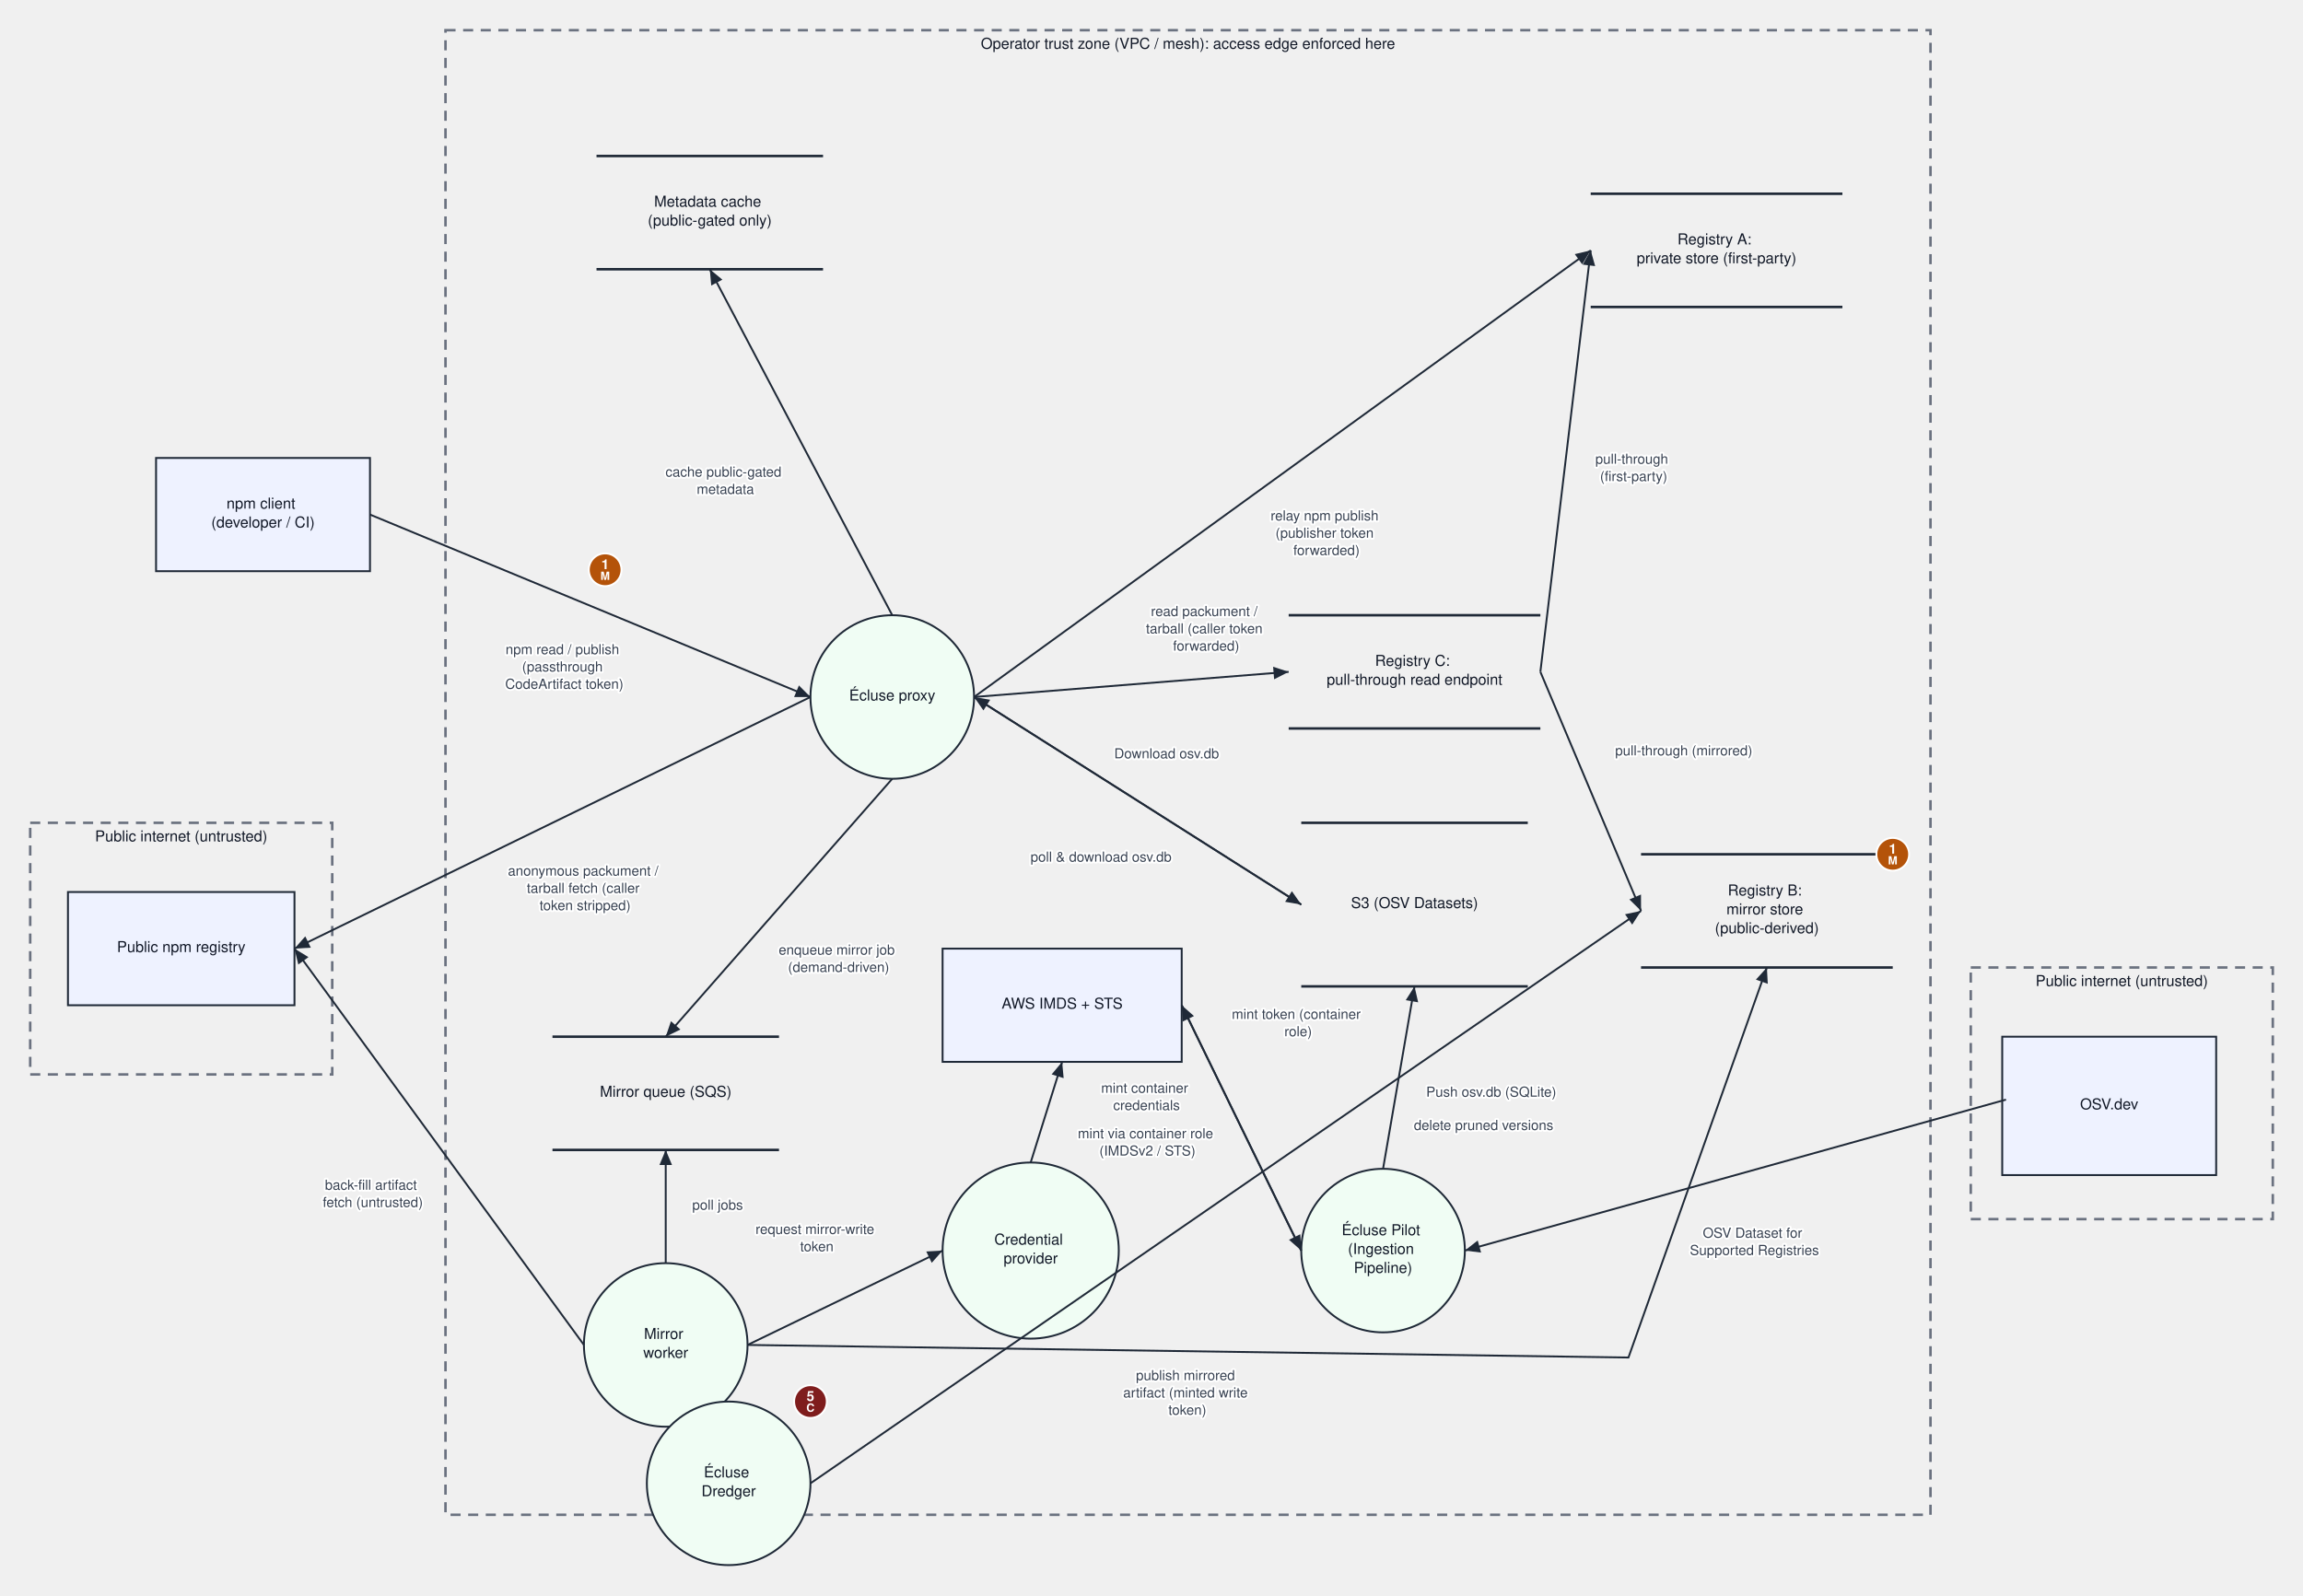
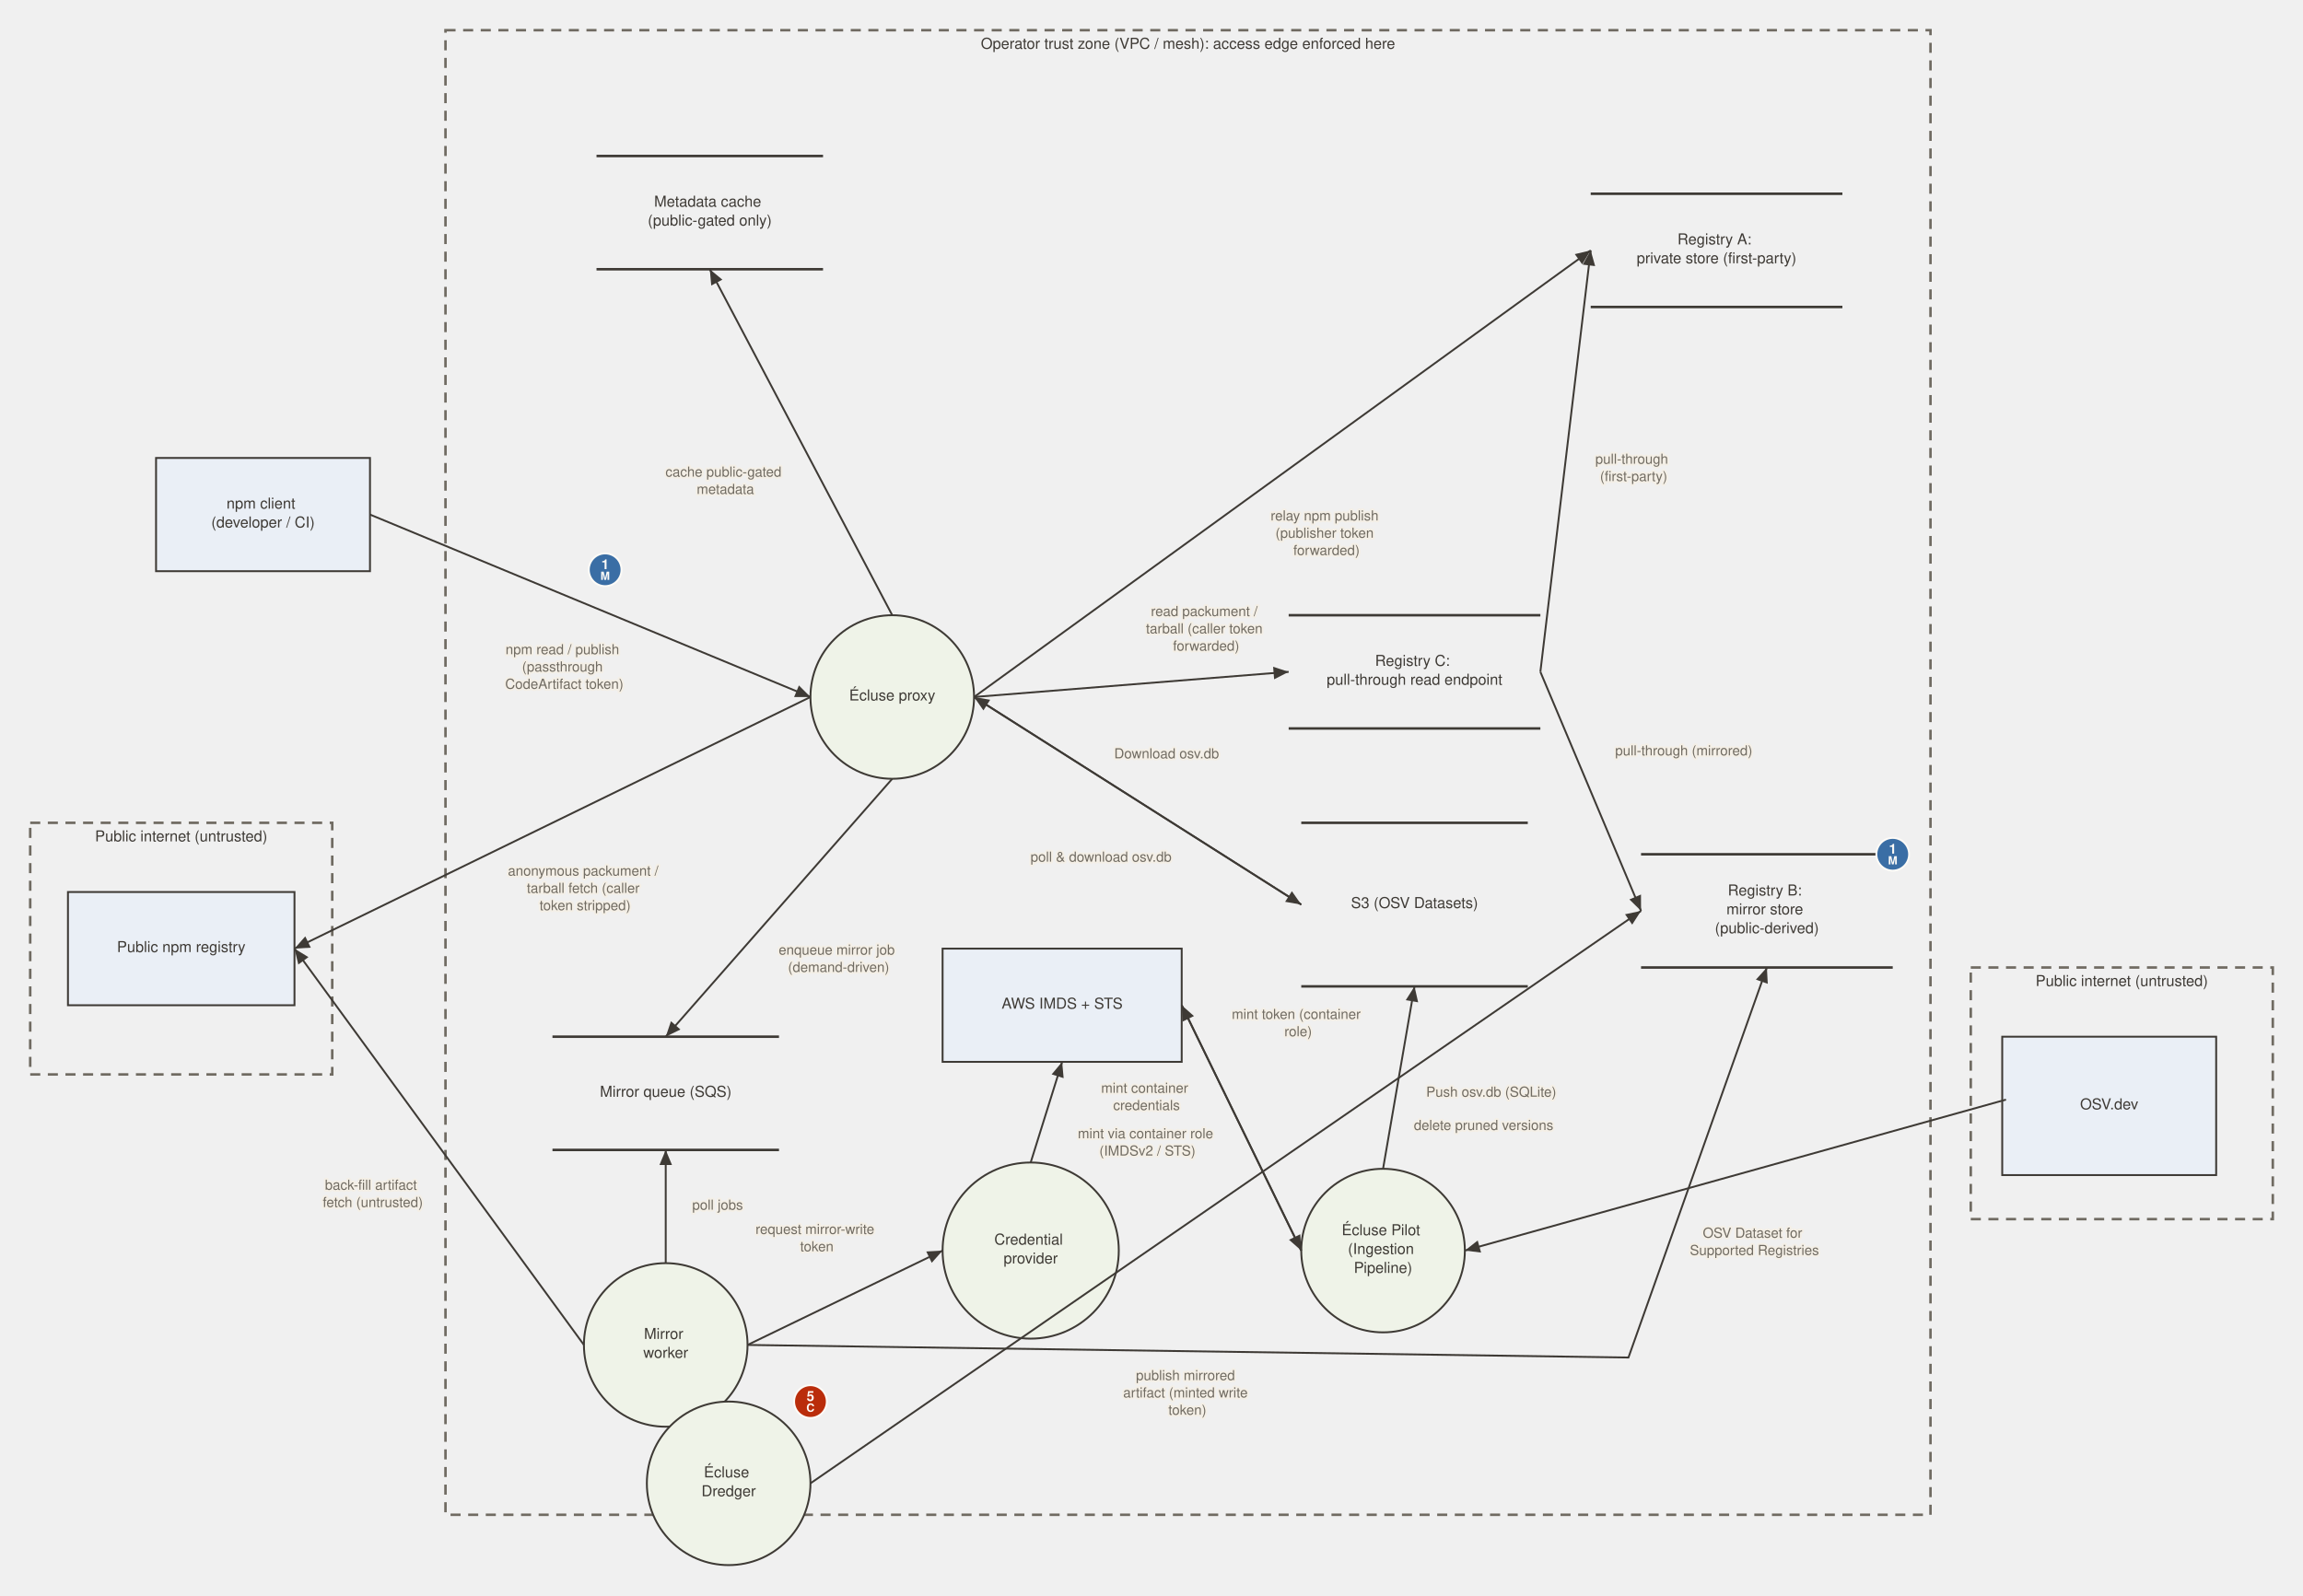
<svg xmlns="http://www.w3.org/2000/svg" viewBox="-114 -14 1830 1268">
  <style>.pn-element {
  font-family: 'Helvetica Neue', Helvetica, Arial, sans-serif;
}
.pn-shape {
-   fill: #ffffff;
-   stroke: #1f2937;
+   fill: #FAF8F5;
+   stroke: #3E3A35;
  stroke-width: 1.5;
}
.pn-actor {
-   fill: #eef2ff;
+   fill: #EAEFF6;
}
.pn-process {
-   fill: #f0fdf4;
+   fill: #EFF3E8;
}
.pn-store {
  fill: none;
  stroke-width: 2;
}
.pn-boundary-box,
.pn-boundary-curve {
  fill: none;
-   stroke: #6b7280;
+   stroke: #706B62;
  stroke-width: 2;
  stroke-dasharray: 8 6;
}
.pn-out-of-scope {
  opacity: 0.5;
}
.pn-out-of-scope .pn-shape {
  stroke-dasharray: 6 4;
}
.pn-label {
-   fill: #111827;
+   fill: #3E3A35;
  font-size: 12px;
  font-weight: 500;
  text-anchor: middle;
  dominant-baseline: central;
}
.pn-note {
-   fill: #374151;
+   fill: #706B62;
  font-size: 12px;
  text-anchor: middle;
  dominant-baseline: central;
}
.pn-flow {
  fill: none;
}
.pn-flow-arrow {
-   fill: #1f2937;
+   fill: #3E3A35;
  stroke: none;
}
.pn-flow-label {
-   fill: #374151;
+   fill: #706B62;
  font-size: 11px;
  text-anchor: middle;
  dominant-baseline: central;
  paint-order: stroke;
-   stroke: #ffffff;
+   stroke: #F4EFE6;
  stroke-width: 3;
  stroke-linejoin: round;
}
.pn-badge {
-   stroke: #ffffff;
+   stroke: #FDFBF7;
  stroke-width: 1.5;
}
.pn-badge-count {
-   fill: #ffffff;
+   fill: #FDFBF7;
  stroke: none;
  font-weight: 600;
  text-anchor: middle;
  dominant-baseline: central;
}
.pn-badge-primary .pn-badge-count {
  font-size: 11px;
}
.pn-badge-secondary .pn-badge-count {
  font-size: 9px;
}
.pn-badge-mark {
-   fill: #ffffff;
+   fill: #FDFBF7;
  stroke: none;
  font-size: 9px;
  font-weight: 700;
  text-anchor: middle;
  dominant-baseline: central;
}
.pn-tone-critical {
-   fill: #7f1d1d;
+   fill: #BA2D0B;
}
.pn-tone-high {
-   fill: #b91c1c;
+   fill: #A45611;
}
.pn-tone-medium {
-   fill: #b45309;
+   fill: #3A6EA5;
}
.pn-tone-low {
-   fill: #1d4ed8;
+   fill: #4A5D23;
}
.pn-tone-neutral {
-   fill: #52525b;
+   fill: #757069;
}
</style>
  <g transform="translate(240, 10)">
    <g class="pn-element">
      <rect class="pn-shape pn-boundary-box" width="1180" height="1180" />
      <text class="pn-label" x="590" y="12">
        <tspan x="590" dy="0">Operator trust zone (VPC / mesh): access edge enforced here</tspan>
      </text>
    </g>
  </g>
  <g transform="translate(-90, 640)">
    <g class="pn-element">
      <rect class="pn-shape pn-boundary-box" width="240" height="200" />
      <text class="pn-label" x="120" y="12">
        <tspan x="120" dy="0">Public internet (untrusted)</tspan>
      </text>
    </g>
  </g>
  <g transform="translate(1452, 755)">
    <g class="pn-element">
      <rect class="pn-shape pn-boundary-box" width="240" height="200" />
      <text class="pn-label" x="120" y="12">
        <tspan x="120" dy="0">Public internet (untrusted)</tspan>
      </text>
    </g>
  </g>
  <g transform="translate(10, 350)">
    <g class="pn-element">
      <rect class="pn-shape pn-actor" width="170" height="90" />
      <text class="pn-label" x="85" y="37.5">
        <tspan x="85" dy="0">npm client</tspan>
        <tspan x="85" dy="15">(developer / CI)</tspan>
      </text>
    </g>
  </g>
  <g transform="translate(-60, 695)">
    <g class="pn-element">
      <rect class="pn-shape pn-actor" width="180" height="90" />
      <text class="pn-label" x="90" y="45">
        <tspan x="90" dy="0">Public npm registry</tspan>
      </text>
    </g>
  </g>
  <g transform="translate(635, 740)">
    <g class="pn-element">
      <rect class="pn-shape pn-actor" width="190" height="90" />
      <text class="pn-label" x="95" y="45">
        <tspan x="95" dy="0">AWS IMDS + STS</tspan>
      </text>
    </g>
  </g>
  <g transform="translate(530, 475)">
    <g class="pn-element">
      <circle class="pn-shape pn-process" cx="65" cy="65" r="65" />
      <text class="pn-label" x="65" y="65">
        <tspan x="65" dy="0">Écluse proxy</tspan>
      </text>
    </g>
  </g>
  <g transform="translate(350, 990)">
    <g class="pn-element">
      <circle class="pn-shape pn-process" cx="65" cy="65" r="65" />
      <text class="pn-label" x="65" y="57.5">
        <tspan x="65" dy="0">Mirror</tspan>
        <tspan x="65" dy="15">worker</tspan>
      </text>
    </g>
  </g>
  <g transform="translate(635, 910)">
    <g class="pn-element">
      <circle class="pn-shape pn-process" cx="70" cy="70" r="70" />
      <text class="pn-label" x="70" y="62.5">
        <tspan x="70" dy="0">Credential</tspan>
        <tspan x="70" dy="15">provider</tspan>
      </text>
    </g>
  </g>
  <g transform="translate(360, 110)">
    <g class="pn-element">
      <line class="pn-shape pn-store" x1="0" y1="0" x2="180" y2="0" />
      <line class="pn-shape pn-store" x1="0" y1="90" x2="180" y2="90" />
      <text class="pn-label" x="90" y="37.5">
        <tspan x="90" dy="0">Metadata cache</tspan>
        <tspan x="90" dy="15">(public-gated only)</tspan>
      </text>
    </g>
  </g>
  <g transform="translate(325, 810)">
    <g class="pn-element">
      <line class="pn-shape pn-store" x1="0" y1="0" x2="180" y2="0" />
      <line class="pn-shape pn-store" x1="0" y1="90" x2="180" y2="90" />
      <text class="pn-label" x="90" y="45">
        <tspan x="90" dy="0">Mirror queue (SQS)</tspan>
      </text>
    </g>
  </g>
  <g transform="translate(910, 475)">
    <g class="pn-element">
      <line class="pn-shape pn-store" x1="0" y1="0" x2="200" y2="0" />
      <line class="pn-shape pn-store" x1="0" y1="90" x2="200" y2="90" />
      <text class="pn-label" x="100" y="37.5">
        <tspan x="100" dy="0">Registry C:</tspan>
        <tspan x="100" dy="15">pull-through read endpoint</tspan>
      </text>
    </g>
  </g>
  <g transform="translate(1150, 140)">
    <g class="pn-element">
      <line class="pn-shape pn-store" x1="0" y1="0" x2="200" y2="0" />
      <line class="pn-shape pn-store" x1="0" y1="90" x2="200" y2="90" />
      <text class="pn-label" x="100" y="37.5">
        <tspan x="100" dy="0">Registry A:</tspan>
        <tspan x="100" dy="15">private store (first-party)</tspan>
      </text>
    </g>
  </g>
  <g transform="translate(1190, 665)">
    <g class="pn-element">
      <line class="pn-shape pn-store" x1="0" y1="0" x2="200" y2="0" />
      <line class="pn-shape pn-store" x1="0" y1="90" x2="200" y2="90" />
      <text class="pn-label" x="100" y="30">
        <tspan x="100" dy="0">Registry B:</tspan>
        <tspan x="100" dy="15">mirror store</tspan>
        <tspan x="100" dy="15">(public-derived)</tspan>
      </text>
      <g class="pn-badge" transform="translate(200, 0)">
        <g class="pn-badge-primary">
          <circle class="pn-tone-medium" r="13" />
          <text class="pn-badge-count" y="-3">1</text>
          <text class="pn-badge-mark" y="6">M</text>
        </g>
      </g>
    </g>
  </g>
  <g transform="translate(920, 915)">
    <g class="pn-element">
      <circle class="pn-shape pn-process" cx="65" cy="65" r="65" />
      <text class="pn-label" x="65" y="50">
        <tspan x="65" dy="0">Écluse Pilot</tspan>
        <tspan x="65" dy="15">(Ingestion</tspan>
        <tspan x="65" dy="15">Pipeline)</tspan>
      </text>
    </g>
  </g>
  <g transform="translate(1477, 810)">
    <g class="pn-element">
      <rect class="pn-shape pn-actor" width="170" height="110" />
      <text class="pn-label" x="85" y="55">
        <tspan x="85" dy="0">OSV.dev</tspan>
      </text>
    </g>
  </g>
  <g transform="translate(920, 640)">
    <g class="pn-element">
      <line class="pn-shape pn-store" x1="0" y1="0" x2="180" y2="0" />
      <line class="pn-shape pn-store" x1="0" y1="130" x2="180" y2="130" />
      <text class="pn-label" x="90" y="65">
        <tspan x="90" dy="0">S3 (OSV Datasets)</tspan>
      </text>
    </g>
  </g>
  <g transform="translate(400, 1100)">
    <g class="pn-element">
      <circle class="pn-shape pn-process" cx="65" cy="65" r="65" />
      <text class="pn-label" x="65" y="57.5">
        <tspan x="65" dy="0">Écluse</tspan>
        <tspan x="65" dy="15">Dredger</tspan>
      </text>
      <g class="pn-badge" transform="translate(130, 0)">
        <g class="pn-badge-primary">
          <circle class="pn-tone-critical" r="13" />
          <text class="pn-badge-count" y="-3">5</text>
          <text class="pn-badge-mark" y="6">C</text>
        </g>
      </g>
    </g>
  </g>
  <g class="pn-element">
    <path class="pn-shape pn-flow" d="M 180 395 L 530 540" />
    <path class="pn-flow-arrow" d="M 530 540 L 517 540.026 L 520.827 530.788 Z" />
    <text class="pn-flow-label" x="334.415" y="503.437">
      <tspan x="334.415" dy="0">npm read / publish</tspan>
      <tspan x="334.415" dy="13.75">(passthrough</tspan>
      <tspan x="334.415" dy="13.75">CodeArtifact token)</tspan>
    </text>
    <g class="pn-badge" transform="translate(366.859, 438.874)">
      <g class="pn-badge-primary">
        <circle class="pn-tone-medium" r="13" />
        <text class="pn-badge-count" y="-3">1</text>
        <text class="pn-badge-mark" y="6">M</text>
      </g>
    </g>
  </g>
  <g class="pn-element">
    <path class="pn-shape pn-flow" d="M 660 540 L 910 520" />
    <path class="pn-flow-arrow" d="M 910 520 L 898.437 525.941 L 897.639 515.973 Z" />
    <text class="pn-flow-label" x="844.449" y="473.117">
      <tspan x="844.449" dy="0">read packument /</tspan>
      <tspan x="844.449" dy="13.75">tarball (caller token</tspan>
      <tspan x="844.449" dy="13.75">forwarded)</tspan>
    </text>
  </g>
  <g class="pn-element">
    <path class="pn-shape pn-flow" d="M 595 475 L 450 200" />
    <path class="pn-flow-arrow" d="M 450 200 L 460.02 208.283 L 451.174 212.947 Z" />
    <text class="pn-flow-label" x="462.405" y="362.311">
      <tspan x="462.405" dy="0">cache public-gated</tspan>
      <tspan x="462.405" dy="13.75">metadata</tspan>
    </text>
  </g>
  <g class="pn-element">
    <path class="pn-shape pn-flow" d="M 530 540 L 120 740" />
    <path class="pn-flow-arrow" d="M 120 740 L 128.593 730.245 L 132.977 739.233 Z" />
    <text class="pn-flow-label" x="350.934" y="679.414">
      <tspan x="350.934" dy="0">anonymous packument /</tspan>
      <tspan x="350.934" dy="13.75">tarball fetch (caller</tspan>
      <tspan x="350.934" dy="13.75">token stripped)</tspan>
    </text>
  </g>
  <g class="pn-element">
    <path class="pn-shape pn-flow" d="M 660 540 L 1150 185" />
    <path class="pn-flow-arrow" d="M 1150 185 L 1143.216 196.089 L 1137.349 187.991 Z" />
    <text class="pn-flow-label" x="940.061" y="397.144">
      <tspan x="940.061" dy="0">relay npm publish</tspan>
      <tspan x="940.061" dy="13.75">(publisher token</tspan>
      <tspan x="940.061" dy="13.75">forwarded)</tspan>
    </text>
  </g>
  <g class="pn-element">
    <path class="pn-shape pn-flow" d="M 595 605 L 415 810" />
    <path class="pn-flow-arrow" d="M 415 810 L 419.16 797.684 L 426.675 804.282 Z" />
    <text class="pn-flow-label" x="552.402" y="742.246">
      <tspan x="552.402" dy="0">enqueue mirror job</tspan>
      <tspan x="552.402" dy="13.75">(demand-driven)</tspan>
    </text>
  </g>
  <g class="pn-element">
    <path class="pn-shape pn-flow" d="M 415 990 L 415 900" />
    <path class="pn-flow-arrow" d="M 415 900 L 420 912 L 410 912 Z" />
    <text class="pn-flow-label" x="456.225" y="945">
      <tspan x="456.225" dy="0">poll jobs</tspan>
    </text>
  </g>
  <g class="pn-element">
    <path class="pn-shape pn-flow" d="M 350 1055 L 120 740" />
    <path class="pn-flow-arrow" d="M 120 740 L 131.114 746.743 L 123.038 752.64 Z" />
    <text class="pn-flow-label" x="182.284" y="929.116">
      <tspan x="182.284" dy="0">back-fill artifact</tspan>
      <tspan x="182.284" dy="13.75">fetch (untrusted)</tspan>
    </text>
  </g>
  <g class="pn-element">
    <path class="pn-shape pn-flow" d="M 480 1055 L 635 980" />
    <path class="pn-flow-arrow" d="M 635 980 L 626.376 989.728 L 622.02 980.726 Z" />
    <text class="pn-flow-label" x="535.073" y="964.275">
      <tspan x="535.073" dy="0">request mirror-write</tspan>
      <tspan x="535.073" dy="13.75">token</tspan>
    </text>
  </g>
  <g class="pn-element">
    <path class="pn-shape pn-flow" d="M 705 910 L 730 830" />
    <path class="pn-flow-arrow" d="M 730 830 L 731.193 842.945 L 721.648 839.962 Z" />
    <text class="pn-flow-label" x="797.771" y="888.21">
      <tspan x="797.771" dy="0">mint via container role</tspan>
      <tspan x="797.771" dy="13.75">(IMDSv2 / STS)</tspan>
    </text>
  </g>
  <g class="pn-element">
    <path class="pn-shape pn-flow" d="M 480 1055 L 1180 1065 L 1290 755" />
    <path class="pn-flow-arrow" d="M 1290 755 L 1290.699 767.981 L 1281.275 764.637 Z" />
    <text class="pn-flow-label" x="829.511" y="1080.445">
      <tspan x="829.511" dy="0">publish mirrored</tspan>
      <tspan x="829.511" dy="13.75">artifact (minted write</tspan>
      <tspan x="829.511" dy="13.75">token)</tspan>
    </text>
  </g>
  <g class="pn-element">
    <path class="pn-shape pn-flow" d="M 1110 520 L 1150 185" />
    <path class="pn-flow-arrow" d="M 1150 185 L 1153.542 197.508 L 1143.613 196.323 Z" />
    <text class="pn-flow-label" x="1184.13" y="352.088">
      <tspan x="1184.13" dy="0">pull-through</tspan>
      <tspan x="1184.13" dy="13.75">(first-party)</tspan>
    </text>
  </g>
  <g class="pn-element">
    <path class="pn-shape pn-flow" d="M 1110 520 L 1190 710" />
    <path class="pn-flow-arrow" d="M 1190 710 L 1180.735 700.881 L 1189.951 697 Z" />
    <text class="pn-flow-label" x="1223.968" y="583.856">
      <tspan x="1223.968" dy="0">pull-through (mirrored)</tspan>
    </text>
  </g>
  <g class="pn-element">
    <path class="pn-shape pn-flow" d="M 825 785 L 920 980" />
    <path class="pn-flow-arrow" d="M 920 980 L 910.249 971.402 L 919.239 967.022 Z" />
    <text class="pn-flow-label" x="917.548" y="793.358">
      <tspan x="917.548" dy="0">mint token (container</tspan>
      <tspan x="917.548" dy="13.75">role)</tspan>
    </text>
  </g>
  <g class="pn-element">
    <path class="pn-shape pn-flow" d="M 1480 860 L 1050 980" />
    <path class="pn-flow-arrow" d="M 1050 980 L 1060.214 971.958 L 1062.902 981.59 Z" />
    <text class="pn-flow-label" x="1280.102" y="967.239">
      <tspan x="1280.102" dy="0">OSV Dataset for</tspan>
      <tspan x="1280.102" dy="13.75">Supported Registries</tspan>
    </text>
  </g>
  <g class="pn-element">
    <path class="pn-shape pn-flow" d="M 985 915 L 1010 770" />
    <path class="pn-flow-arrow" d="M 1010 770 L 1012.888 782.675 L 1003.034 780.976 Z" />
    <text class="pn-flow-label" x="1070.971" y="855.167">
      <tspan x="1070.971" dy="0">Push osv.db (SQLite)</tspan>
    </text>
  </g>
  <g class="pn-element">
    <path class="pn-shape pn-flow" d="M 920 705 L 660 540" />
    <path class="pn-flow-arrow" d="M 660 540 L 672.811 542.208 L 667.453 550.652 Z" />
    <text class="pn-flow-label" x="813.017" y="586.23">
      <tspan x="813.017" dy="0">Download osv.db</tspan>
    </text>
  </g>
  <g class="pn-element">
    <path class="pn-shape pn-flow" d="M 530 1165 L 1190 710" />
    <path class="pn-flow-arrow" d="M 1190 710 L 1182.958 720.928 L 1177.282 712.694 Z" />
    <text class="pn-flow-label" x="1064.902" y="881.63">
      <tspan x="1064.902" dy="0">delete pruned versions</tspan>
    </text>
  </g>
  <g class="pn-element">
    <path class="pn-shape pn-flow" d="M 920 980 L 825 785" />
    <path class="pn-flow-arrow" d="M 825 785 L 834.751 793.598 L 825.761 797.978 Z" />
    <text class="pn-flow-label" x="797.065" y="852.055">
      <tspan x="797.065" dy="0">mint container</tspan>
      <tspan x="797.065" dy="13.75">credentials</tspan>
    </text>
  </g>
  <g class="pn-element">
    <path class="pn-shape pn-flow" d="M 660 540 L 920 705" />
    <path class="pn-flow-arrow" d="M 920 705 L 907.189 702.792 L 912.547 694.348 Z" />
    <text class="pn-flow-label" x="760.903" y="668.35">
      <tspan x="760.903" dy="0">poll &amp; download osv.db</tspan>
    </text>
  </g>
</svg>
